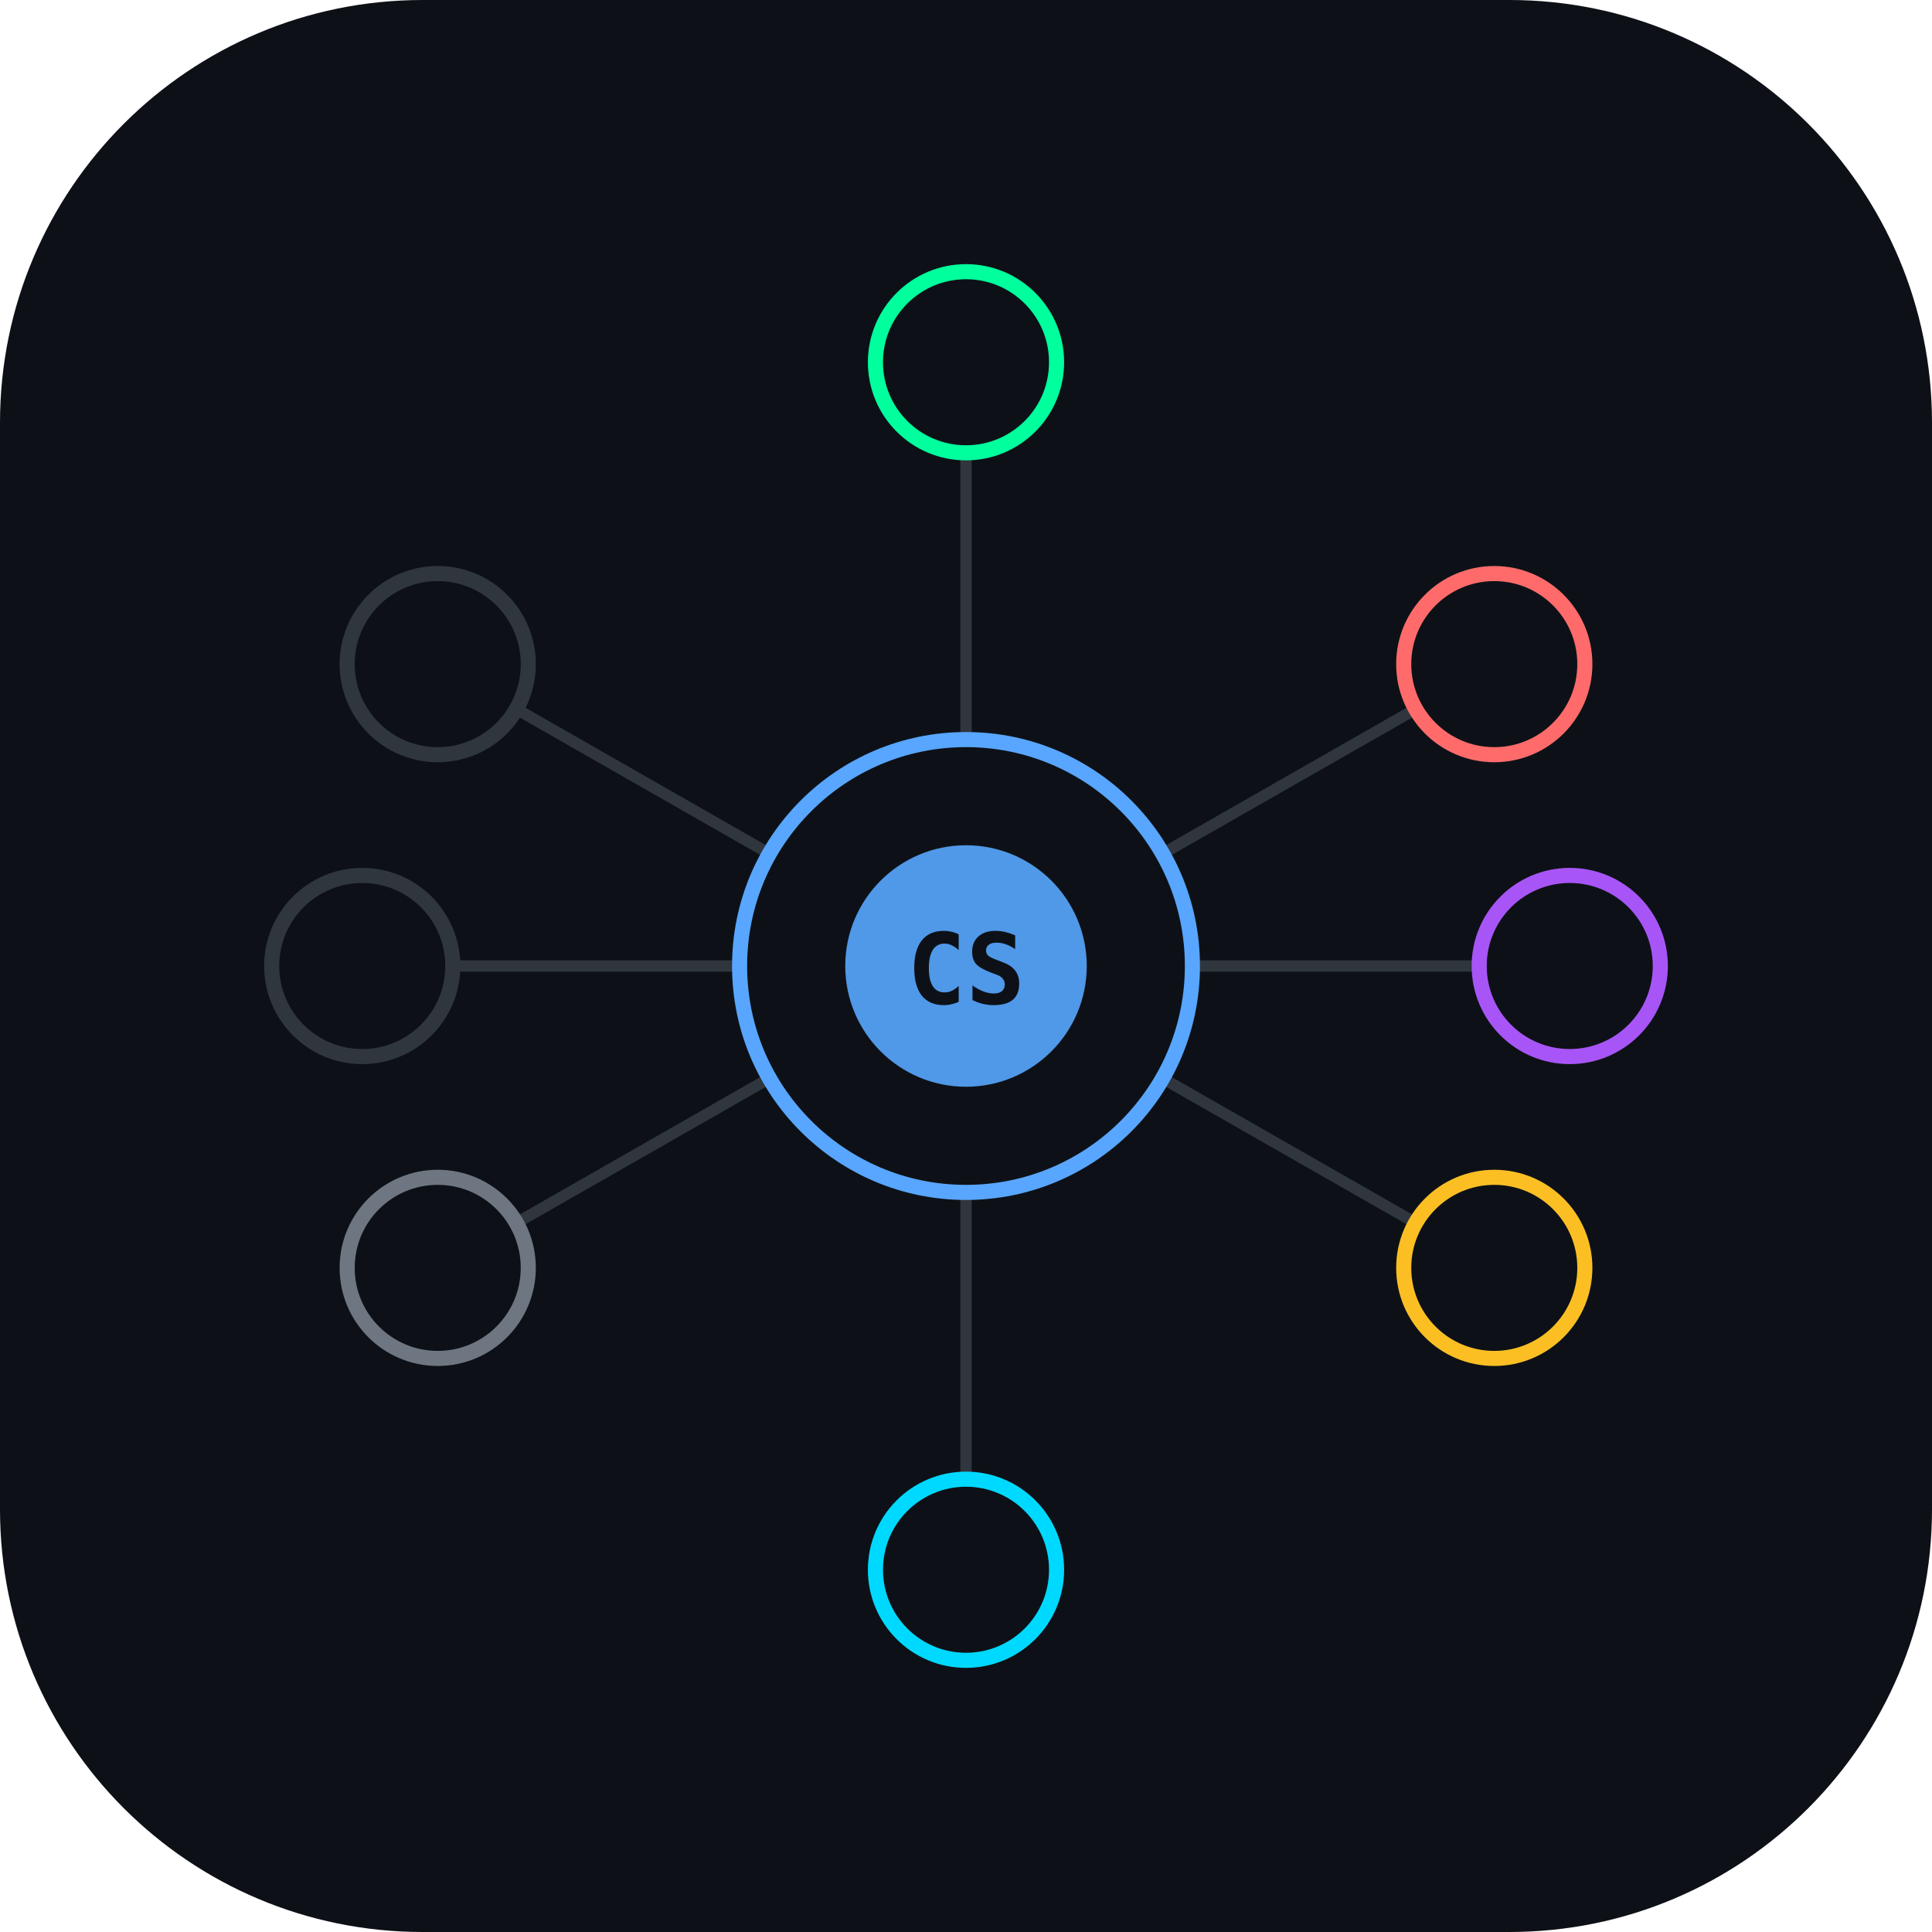
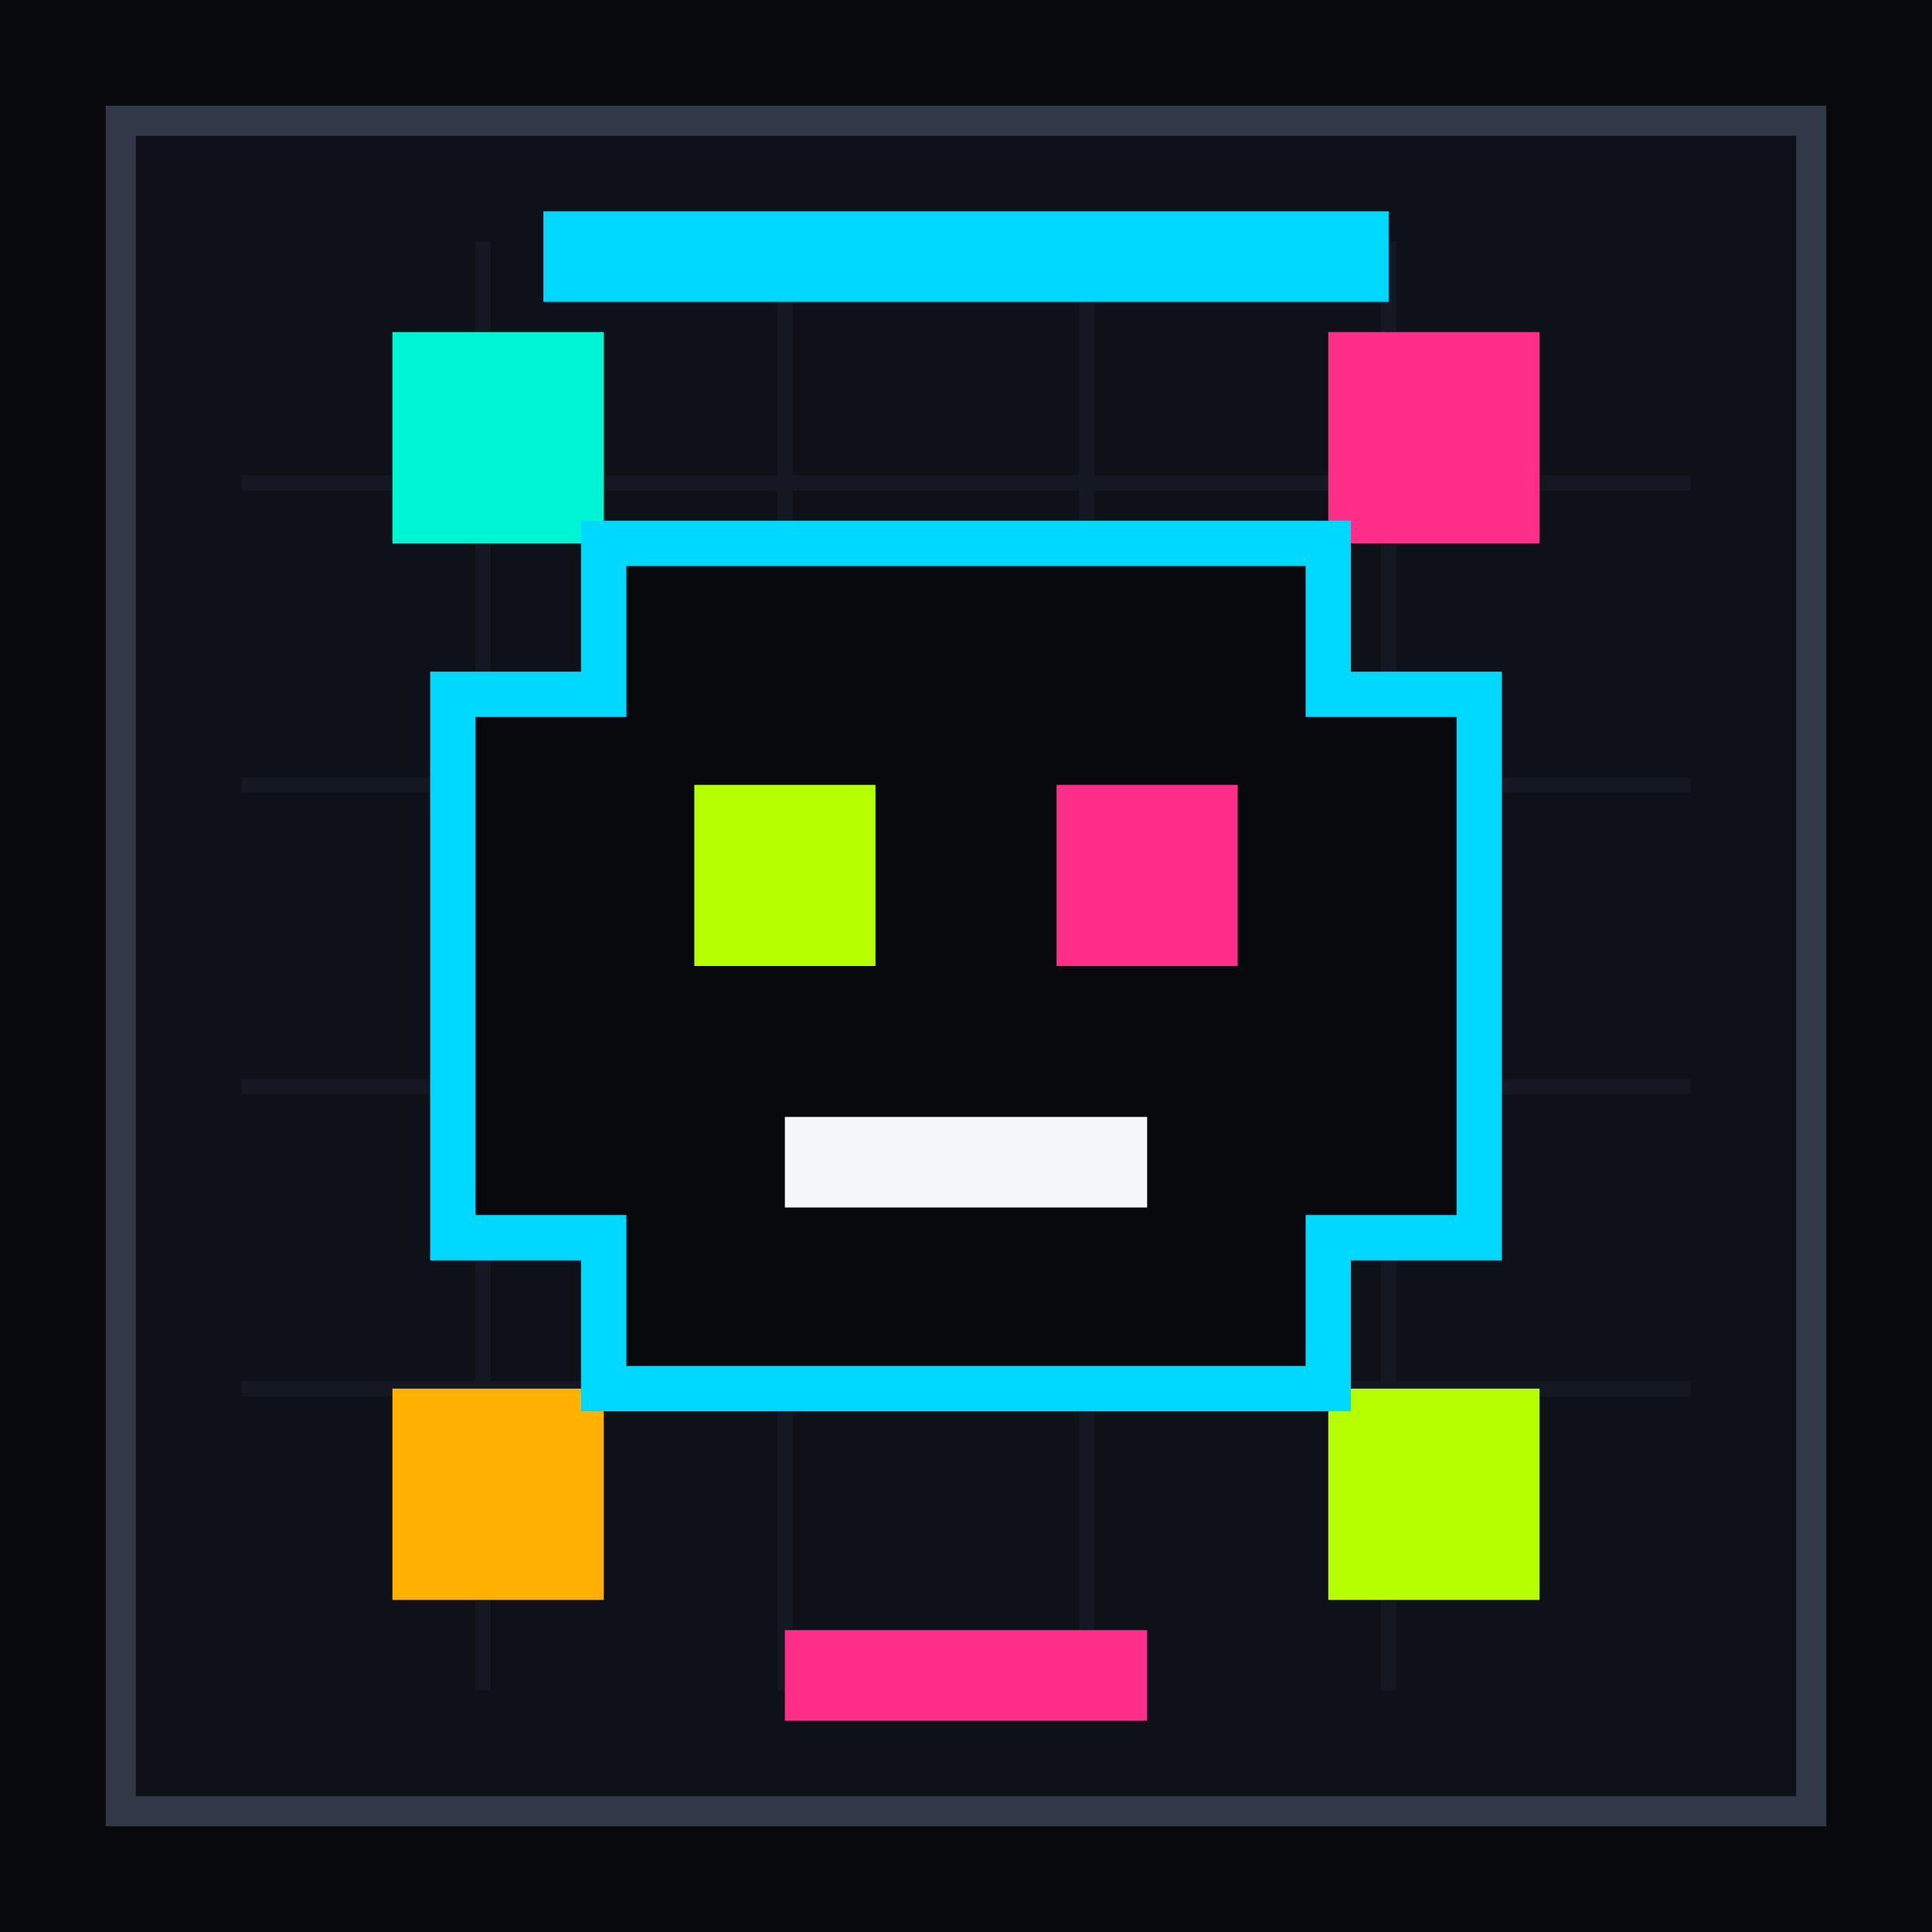
<svg xmlns="http://www.w3.org/2000/svg" width="256" height="256" viewBox="0 0 256 256" fill="none">
-   <rect width="256" height="256" rx="56" fill="#0D1117" />
-   <g stroke="#30363D" stroke-width="1.5">
-     <line x1="128" y1="128" x2="128" y2="48" />
-     <line x1="128" y1="128" x2="198" y2="88" />
-     <line x1="128" y1="128" x2="208" y2="128" />
-     <line x1="128" y1="128" x2="198" y2="168" />
-     <line x1="128" y1="128" x2="128" y2="208" />
-     <line x1="128" y1="128" x2="58" y2="168" />
-     <line x1="128" y1="128" x2="48" y2="128" />
-     <line x1="128" y1="128" x2="58" y2="88" />
+   <rect width="256" height="256" fill="#08090D" />
+   <rect x="16" y="16" width="224" height="224" fill="#0E1118" stroke="#313847" stroke-width="4" />
+   <g opacity="0.45">
+     <path d="M32 64H224M32 104H224M32 144H224M32 184H224" stroke="#1B2230" stroke-width="2" />
+     <path d="M64 32V224M104 32V224M144 32V224M184 32V224" stroke="#1B2230" stroke-width="2" />
  </g>
-   <g fill="#0D1117" stroke-width="2">
-     <circle cx="128" cy="48" r="12" stroke="#00FF9D" />
-     <circle cx="198" cy="88" r="12" stroke="#FF6B6B" />
-     <circle cx="208" cy="128" r="12" stroke="#A855F7" />
-     <circle cx="198" cy="168" r="12" stroke="#FBBF24" />
-     <circle cx="128" cy="208" r="12" stroke="#00D9FF" />
-     <circle cx="58" cy="168" r="12" stroke="#6E7681" />
-     <circle cx="48" cy="128" r="12" stroke="#30363D" />
-     <circle cx="58" cy="88" r="12" stroke="#30363D" />
-   </g>
-   <circle cx="128" cy="128" r="30" fill="#0D1117" stroke="#58A6FF" stroke-width="2" />
-   <circle cx="128" cy="128" r="16" fill="#58A6FF" opacity="0.9" />
-   <text x="128" y="133" text-anchor="middle" fill="#0D1117" font-family="monospace" font-size="13" font-weight="bold">CS</text>
+   <rect x="52" y="44" width="28" height="28" fill="#00F5D4" />
+   <rect x="176" y="44" width="28" height="28" fill="#FF2E88" />
+   <rect x="52" y="184" width="28" height="28" fill="#FFB000" />
+   <rect x="176" y="184" width="28" height="28" fill="#B6FF00" />
+   <path d="M80 72H176V92H196V164H176V184H80V164H60V92H80V72Z" fill="#08090D" stroke="#00D9FF" stroke-width="6" />
+   <rect x="92" y="104" width="24" height="24" fill="#B6FF00" />
+   <rect x="140" y="104" width="24" height="24" fill="#FF2E88" />
+   <rect x="104" y="148" width="48" height="12" fill="#F5F7FB" />
+   <rect x="72" y="28" width="112" height="12" fill="#00D9FF" />
+   <rect x="104" y="216" width="48" height="12" fill="#FF2E88" />
+   <text x="128" y="139" text-anchor="middle" fill="#08090D" font-family="ui-monospace,SFMono-Regular,Menlo,Monaco,Consolas,monospace" font-size="18" font-weight="900">CS</text>
</svg>
